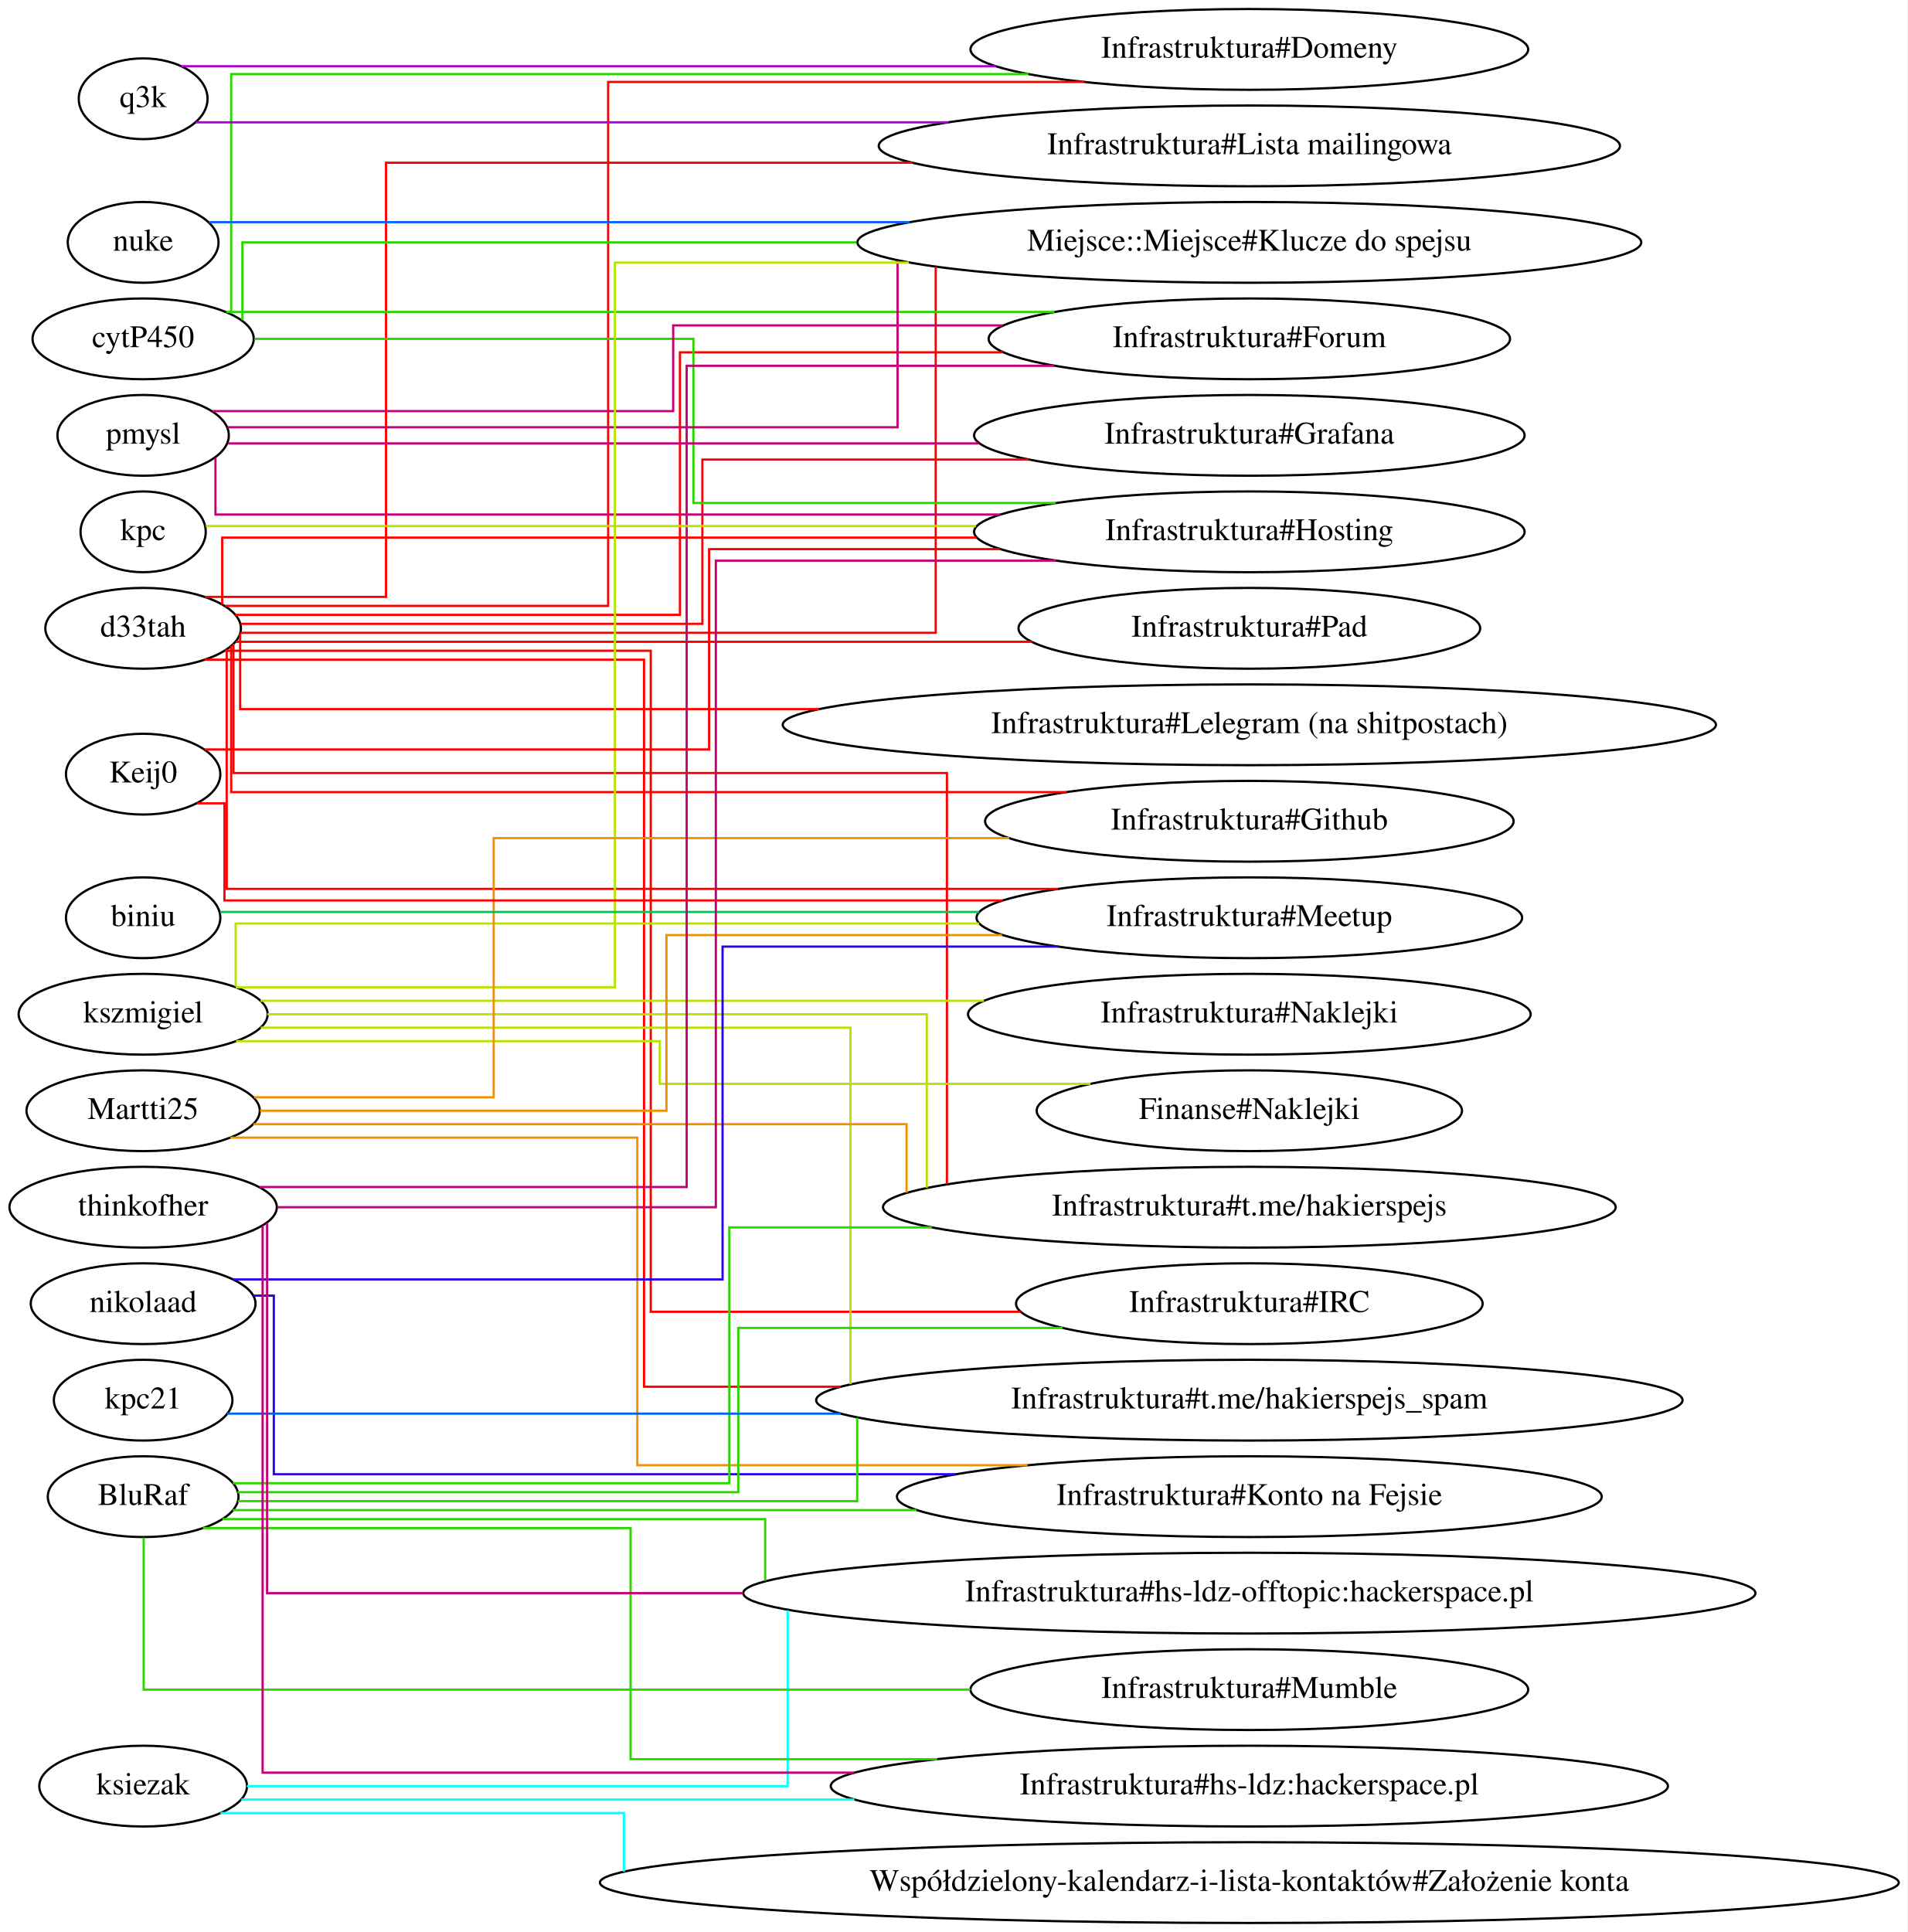
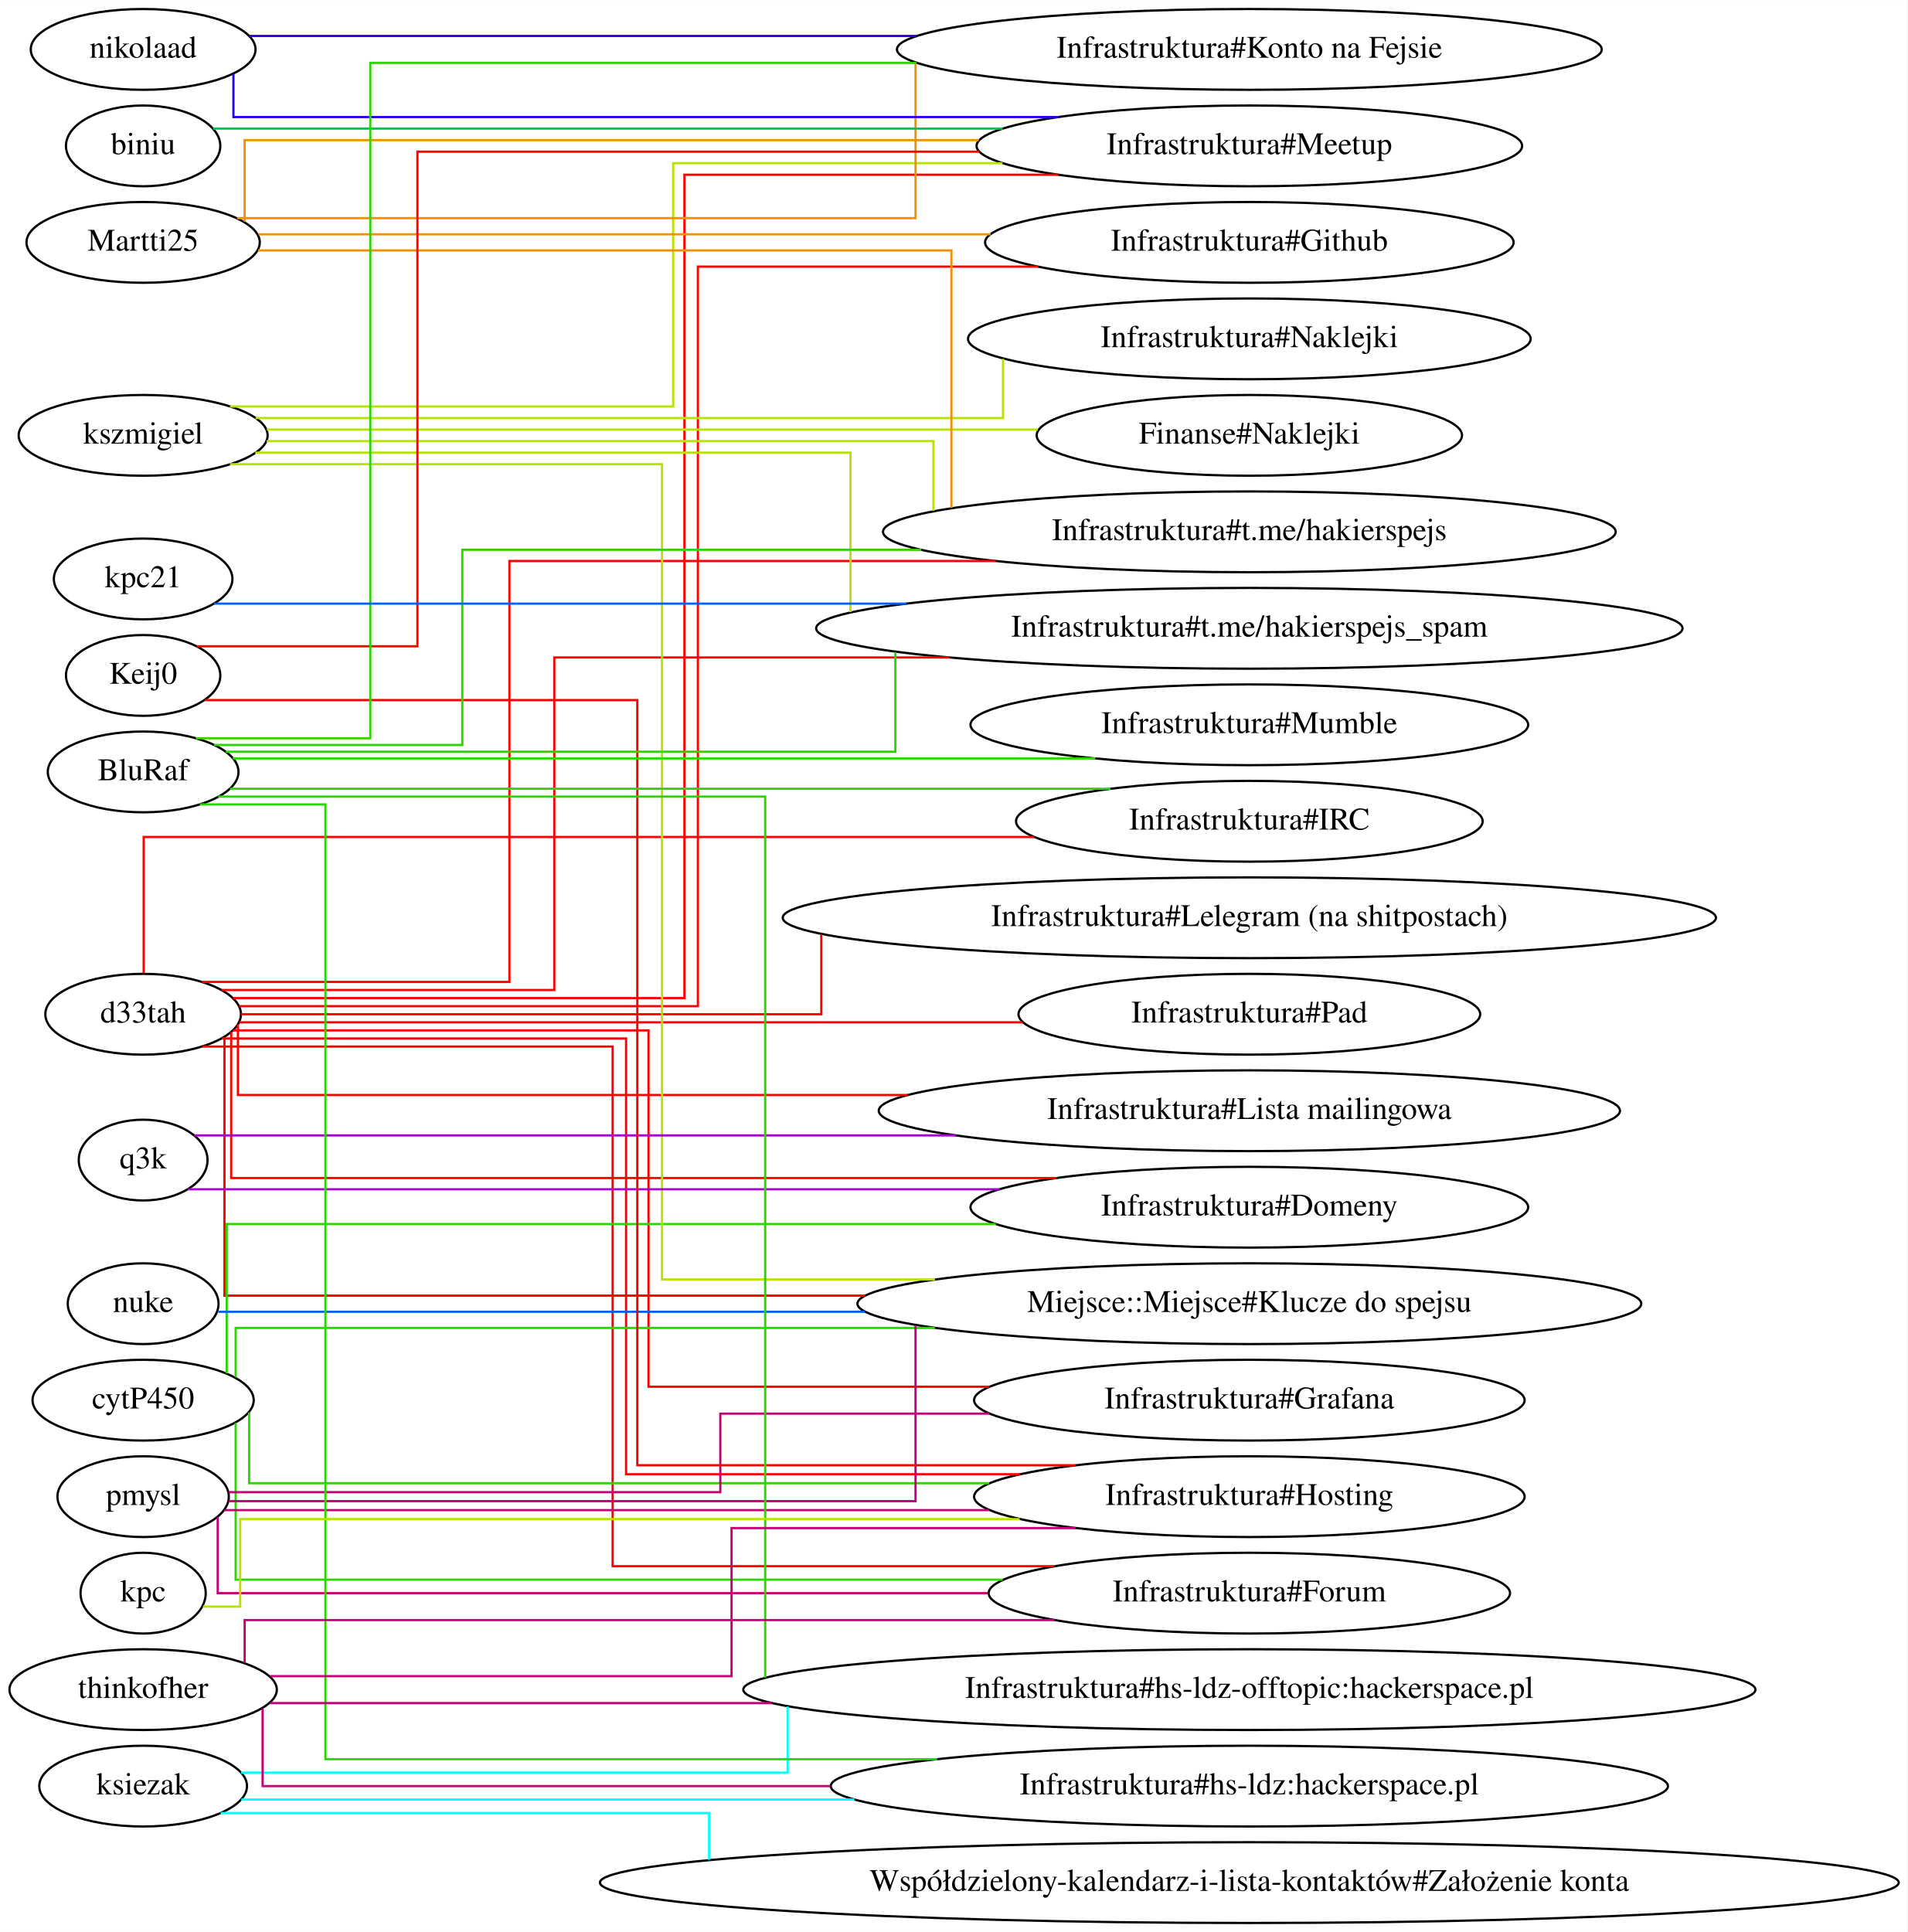
<svg xmlns="http://www.w3.org/2000/svg" width="850pt" height="861pt" viewBox="0.00 0.00 850.04 861.00">
  <g id="graph0" class="graph" transform="scale(1 1) rotate(0) translate(4 857)">
    <polygon fill="#ffffff" stroke="transparent" points="-4,4 -4,-857 846.038,-857 846.038,4 -4,4" />
    <g id="node1" class="node">
-       <ellipse fill="none" stroke="#000000" cx="59.795" cy="-577" rx="43.592" ry="18" />
-       <text text-anchor="middle" x="59.795" y="-573.3" font-family="Times,serif" font-size="14.00" fill="#000000">d33tah</text>
+       <ellipse fill="none" stroke="#000000" cx="59.795" cy="-405" rx="43.592" ry="18" />
+       <text text-anchor="middle" x="59.795" y="-401.3" font-family="Times,serif" font-size="14.00" fill="#000000">d33tah</text>
    </g>
    <g id="node2" class="node">
-       <ellipse fill="none" stroke="#000000" cx="552.814" cy="-706" rx="116.18" ry="18" />
-       <text text-anchor="middle" x="552.814" y="-702.3" font-family="Times,serif" font-size="14.00" fill="#000000">Infrastruktura#Forum</text>
+       <ellipse fill="none" stroke="#000000" cx="552.814" cy="-491" rx="103.981" ry="18" />
+       <text text-anchor="middle" x="552.814" y="-487.3" font-family="Times,serif" font-size="14.00" fill="#000000">Infrastruktura#IRC</text>
    </g>
    <g id="edge1" class="edge">
-       <path fill="none" stroke="#ff0000" d="M100.922,-583C169.325,-583 299.038,-583 299.038,-583 299.038,-583 299.038,-700 299.038,-700 299.038,-700 374.394,-700 442.98,-700" />
+       <path fill="none" stroke="#ff0000" d="M60.038,-423.323C60.038,-446.66 60.038,-484 60.038,-484 60.038,-484 313.57,-484 456.925,-484" />
    </g>
    <g id="node3" class="node">
-       <ellipse fill="none" stroke="#000000" cx="552.814" cy="-620" rx="122.678" ry="18" />
-       <text text-anchor="middle" x="552.814" y="-616.3" font-family="Times,serif" font-size="14.00" fill="#000000">Infrastruktura#Hosting</text>
+       <ellipse fill="none" stroke="#000000" cx="552.814" cy="-577" rx="193.066" ry="18" />
+       <text text-anchor="middle" x="552.814" y="-573.3" font-family="Times,serif" font-size="14.00" fill="#000000">Infrastruktura#t.me/hakierspejs_spam</text>
    </g>
    <g id="edge2" class="edge">
-       <path fill="none" stroke="#ff0000" d="M95.038,-587.622C95.038,-599.6 95.038,-617.429 95.038,-617.429 95.038,-617.429 295.426,-617.429 431.04,-617.429" />
+       <path fill="none" stroke="#ff0000" d="M94.693,-415.8C147.859,-415.8 243.038,-415.8 243.038,-415.8 243.038,-415.8 243.038,-564 243.038,-564 243.038,-564 335.353,-564 419.193,-564" />
    </g>
    <g id="node4" class="node">
-       <ellipse fill="none" stroke="#000000" cx="552.814" cy="-792" rx="165.171" ry="18" />
-       <text text-anchor="middle" x="552.814" y="-788.3" font-family="Times,serif" font-size="14.00" fill="#000000">Infrastruktura#Lista mailingowa</text>
+       <ellipse fill="none" stroke="#000000" cx="552.814" cy="-147" rx="116.18" ry="18" />
+       <text text-anchor="middle" x="552.814" y="-143.3" font-family="Times,serif" font-size="14.00" fill="#000000">Infrastruktura#Forum</text>
    </g>
    <g id="edge3" class="edge">
-       <path fill="none" stroke="#ff0000" d="M87.389,-591C119.459,-591 168.038,-591 168.038,-591 168.038,-591 168.038,-784.5 168.038,-784.5 168.038,-784.5 294.693,-784.5 402.672,-784.5" />
+       <path fill="none" stroke="#ff0000" d="M86.296,-390.6C142.6,-390.6 269.038,-390.6 269.038,-390.6 269.038,-390.6 269.038,-159 269.038,-159 269.038,-159 382.326,-159 465.743,-159" />
    </g>
    <g id="node5" class="node">
-       <ellipse fill="none" stroke="#000000" cx="552.814" cy="-276" rx="103.981" ry="18" />
-       <text text-anchor="middle" x="552.814" y="-272.3" font-family="Times,serif" font-size="14.00" fill="#000000">Infrastruktura#IRC</text>
+       <ellipse fill="none" stroke="#000000" cx="552.814" cy="-319" rx="124.278" ry="18" />
+       <text text-anchor="middle" x="552.814" y="-315.3" font-family="Times,serif" font-size="14.00" fill="#000000">Infrastruktura#Domeny</text>
    </g>
    <g id="edge4" class="edge">
-       <path fill="none" stroke="#ff0000" d="M96.145,-567C160.098,-567 286.038,-567 286.038,-567 286.038,-567 286.038,-272.4 286.038,-272.4 286.038,-272.4 375.504,-272.4 450.815,-272.4" />
+       <path fill="none" stroke="#ff0000" d="M99.038,-397.188C99.038,-378.356 99.038,-332 99.038,-332 99.038,-332 335.374,-332 466.928,-332" />
    </g>
    <g id="node6" class="node">
-       <ellipse fill="none" stroke="#000000" cx="552.814" cy="-749" rx="174.669" ry="18" />
-       <text text-anchor="middle" x="552.814" y="-745.3" font-family="Times,serif" font-size="14.00" fill="#000000">Miejsce::Miejsce#Klucze do spejsu</text>
+       <ellipse fill="none" stroke="#000000" cx="552.814" cy="-792" rx="121.578" ry="18" />
+       <text text-anchor="middle" x="552.814" y="-788.3" font-family="Times,serif" font-size="14.00" fill="#000000">Infrastruktura#Meetup</text>
    </g>
    <g id="edge5" class="edge">
-       <path fill="none" stroke="#ff0000" d="M103.109,-575C197.435,-575 413.038,-575 413.038,-575 413.038,-575 413.038,-700.023 413.038,-738.115" />
+       <path fill="none" stroke="#ff0000" d="M99.902,-412.2C168.5,-412.2 301.038,-412.2 301.038,-412.2 301.038,-412.2 301.038,-779.143 301.038,-779.143 301.038,-779.143 394.532,-779.143 467.574,-779.143" />
    </g>
    <g id="node7" class="node">
-       <ellipse fill="none" stroke="#000000" cx="552.814" cy="-663" rx="122.678" ry="18" />
-       <text text-anchor="middle" x="552.814" y="-659.3" font-family="Times,serif" font-size="14.00" fill="#000000">Infrastruktura#Grafana</text>
+       <ellipse fill="none" stroke="#000000" cx="552.814" cy="-362" rx="165.171" ry="18" />
+       <text text-anchor="middle" x="552.814" y="-358.3" font-family="Times,serif" font-size="14.00" fill="#000000">Infrastruktura#Lista mailingowa</text>
    </g>
    <g id="edge6" class="edge">
-       <path fill="none" stroke="#ff0000" d="M103.21,-579C174.619,-579 309.038,-579 309.038,-579 309.038,-579 309.038,-652.2 309.038,-652.2 309.038,-652.2 386.707,-652.2 454.363,-652.2" />
+       <path fill="none" stroke="#ff0000" d="M102.038,-400.586C102.038,-390.973 102.038,-369 102.038,-369 102.038,-369 269.697,-369 400.516,-369" />
    </g>
    <g id="node8" class="node">
-       <ellipse fill="none" stroke="#000000" cx="552.814" cy="-534" rx="207.963" ry="18" />
-       <text text-anchor="middle" x="552.814" y="-530.3" font-family="Times,serif" font-size="14.00" fill="#000000">Infrastruktura#Lelegram (na shitpostach)</text>
+       <ellipse fill="none" stroke="#000000" cx="552.814" cy="-233" rx="122.678" ry="18" />
+       <text text-anchor="middle" x="552.814" y="-229.3" font-family="Times,serif" font-size="14.00" fill="#000000">Infrastruktura#Grafana</text>
    </g>
    <g id="edge7" class="edge">
-       <path fill="none" stroke="#ff0000" d="M103.038,-574.638C103.038,-566.629 103.038,-541 103.038,-541 103.038,-541 238.757,-541 361.09,-541" />
+       <path fill="none" stroke="#ff0000" d="M99.804,-397.8C164.53,-397.8 285.038,-397.8 285.038,-397.8 285.038,-397.8 285.038,-239 285.038,-239 285.038,-239 364.551,-239 436.921,-239" />
    </g>
    <g id="node9" class="node">
-       <ellipse fill="none" stroke="#000000" cx="552.814" cy="-577" rx="102.882" ry="18" />
-       <text text-anchor="middle" x="552.814" y="-573.3" font-family="Times,serif" font-size="14.00" fill="#000000">Infrastruktura#Pad</text>
+       <ellipse fill="none" stroke="#000000" cx="552.814" cy="-620" rx="163.271" ry="18" />
+       <text text-anchor="middle" x="552.814" y="-616.3" font-family="Times,serif" font-size="14.00" fill="#000000">Infrastruktura#t.me/hakierspejs</text>
    </g>
    <g id="edge8" class="edge">
-       <path fill="none" stroke="#ff0000" d="M100.981,-571C178.51,-571 348.017,-571 455.949,-571" />
+       <path fill="none" stroke="#ff0000" d="M86.023,-419.4C132.168,-419.4 223.038,-419.4 223.038,-419.4 223.038,-419.4 223.038,-607 223.038,-607 223.038,-607 344.322,-607 439.785,-607" />
    </g>
    <g id="node10" class="node">
-       <ellipse fill="none" stroke="#000000" cx="552.814" cy="-233" rx="193.066" ry="18" />
-       <text text-anchor="middle" x="552.814" y="-229.3" font-family="Times,serif" font-size="14.00" fill="#000000">Infrastruktura#t.me/hakierspejs_spam</text>
+       <ellipse fill="none" stroke="#000000" cx="552.814" cy="-276" rx="174.669" ry="18" />
+       <text text-anchor="middle" x="552.814" y="-272.3" font-family="Times,serif" font-size="14.00" fill="#000000">Miejsce::Miejsce#Klucze do spejsu</text>
    </g>
    <g id="edge9" class="edge">
-       <path fill="none" stroke="#ff0000" d="M87.169,-563C146.781,-563 283.038,-563 283.038,-563 283.038,-563 283.038,-239 283.038,-239 283.038,-239 322.17,-239 370.627,-239" />
+       <path fill="none" stroke="#ff0000" d="M96.038,-394.738C96.038,-364.789 96.038,-279.6 96.038,-279.6 96.038,-279.6 251.816,-279.6 381.428,-279.6" />
    </g>
    <g id="node11" class="node">
-       <ellipse fill="none" stroke="#000000" cx="552.814" cy="-448" rx="121.578" ry="18" />
-       <text text-anchor="middle" x="552.814" y="-444.3" font-family="Times,serif" font-size="14.00" fill="#000000">Infrastruktura#Meetup</text>
+       <ellipse fill="none" stroke="#000000" cx="552.814" cy="-448" rx="207.963" ry="18" />
+       <text text-anchor="middle" x="552.814" y="-444.3" font-family="Times,serif" font-size="14.00" fill="#000000">Infrastruktura#Lelegram (na shitpostach)</text>
    </g>
    <g id="edge10" class="edge">
-       <path fill="none" stroke="#ff0000" d="M97.038,-567.495C97.038,-539.757 97.038,-460.857 97.038,-460.857 97.038,-460.857 335.702,-460.857 467.62,-460.857" />
+       <path fill="none" stroke="#ff0000" d="M103.421,-405C187.121,-405 362.038,-405 362.038,-405 362.038,-405 362.038,-428.19 362.038,-440.51" />
    </g>
    <g id="node12" class="node">
-       <ellipse fill="none" stroke="#000000" cx="552.814" cy="-491" rx="117.779" ry="18" />
-       <text text-anchor="middle" x="552.814" y="-487.3" font-family="Times,serif" font-size="14.00" fill="#000000">Infrastruktura#Github</text>
+       <ellipse fill="none" stroke="#000000" cx="552.814" cy="-405" rx="102.882" ry="18" />
+       <text text-anchor="middle" x="552.814" y="-401.3" font-family="Times,serif" font-size="14.00" fill="#000000">Infrastruktura#Pad</text>
    </g>
    <g id="edge11" class="edge">
-       <path fill="none" stroke="#ff0000" d="M99.038,-569.188C99.038,-550.356 99.038,-504 99.038,-504 99.038,-504 340.842,-504 471.426,-504" />
+       <path fill="none" stroke="#ff0000" d="M102.684,-401.4C179.995,-401.4 344.64,-401.4 451.924,-401.4" />
    </g>
    <g id="node13" class="node">
-       <ellipse fill="none" stroke="#000000" cx="552.814" cy="-319" rx="163.271" ry="18" />
-       <text text-anchor="middle" x="552.814" y="-315.3" font-family="Times,serif" font-size="14.00" fill="#000000">Infrastruktura#t.me/hakierspejs</text>
+       <ellipse fill="none" stroke="#000000" cx="552.814" cy="-190" rx="122.678" ry="18" />
+       <text text-anchor="middle" x="552.814" y="-186.3" font-family="Times,serif" font-size="14.00" fill="#000000">Infrastruktura#Hosting</text>
    </g>
    <g id="edge12" class="edge">
-       <path fill="none" stroke="#ff0000" d="M100.038,-570.097C100.038,-553.458 100.038,-512.5 100.038,-512.5 100.038,-512.5 418.038,-512.5 418.038,-512.5 418.038,-512.5 418.038,-369.595 418.038,-329.403" />
+       <path fill="none" stroke="#ff0000" d="M94.856,-394.2C155.848,-394.2 275.038,-394.2 275.038,-394.2 275.038,-394.2 275.038,-200 275.038,-200 275.038,-200 371.361,-200 450.564,-200" />
    </g>
    <g id="node14" class="node">
-       <ellipse fill="none" stroke="#000000" cx="552.814" cy="-835" rx="124.278" ry="18" />
-       <text text-anchor="middle" x="552.814" y="-831.3" font-family="Times,serif" font-size="14.00" fill="#000000">Infrastruktura#Domeny</text>
+       <ellipse fill="none" stroke="#000000" cx="552.814" cy="-749" rx="117.779" ry="18" />
+       <text text-anchor="middle" x="552.814" y="-745.3" font-family="Times,serif" font-size="14.00" fill="#000000">Infrastruktura#Github</text>
    </g>
    <g id="edge13" class="edge">
-       <path fill="none" stroke="#ff0000" d="M96.369,-587C155.864,-587 267.038,-587 267.038,-587 267.038,-587 267.038,-820.5 267.038,-820.5 267.038,-820.5 394.546,-820.5 479.219,-820.5" />
+       <path fill="none" stroke="#ff0000" d="M102.579,-408.6C173.343,-408.6 307.038,-408.6 307.038,-408.6 307.038,-408.6 307.038,-738.2 307.038,-738.2 307.038,-738.2 389.183,-738.2 458.493,-738.2" />
    </g>
    <g id="node15" class="node">
-       <ellipse fill="none" stroke="#000000" cx="59.795" cy="-706" rx="49.291" ry="18" />
-       <text text-anchor="middle" x="59.795" y="-702.3" font-family="Times,serif" font-size="14.00" fill="#000000">cytP450</text>
+       <ellipse fill="none" stroke="#000000" cx="59.795" cy="-233" rx="49.291" ry="18" />
+       <text text-anchor="middle" x="59.795" y="-229.3" font-family="Times,serif" font-size="14.00" fill="#000000">cytP450</text>
+     </g>
+     <g id="edge16" class="edge">
+       <path fill="none" stroke="#2bd500" d="M101.038,-222.868C101.038,-201.341 101.038,-153 101.038,-153 101.038,-153 309.148,-153 442.875,-153" />
    </g>
    <g id="edge15" class="edge">
-       <path fill="none" stroke="#2bd500" d="M96.851,-718C174.67,-718 356.895,-718 465.955,-718" />
+       <path fill="none" stroke="#2bd500" d="M97.038,-244.923C97.038,-266.883 97.038,-311.5 97.038,-311.5 97.038,-311.5 304.881,-311.5 439.857,-311.5" />
+     </g>
+     <g id="edge17" class="edge">
+       <path fill="none" stroke="#2bd500" d="M101.038,-243.188C101.038,-252.622 101.038,-265.2 101.038,-265.2 101.038,-265.2 280.003,-265.2 412.654,-265.2" />
    </g>
    <g id="edge14" class="edge">
-       <path fill="none" stroke="#2bd500" d="M109.423,-706C181.084,-706 305.038,-706 305.038,-706 305.038,-706 305.038,-632.857 305.038,-632.857 305.038,-632.857 394.994,-632.857 466.502,-632.857" />
-     </g>
-     <g id="edge17" class="edge">
-       <path fill="none" stroke="#2bd500" d="M104.038,-714.291C104.038,-726.786 104.038,-749 104.038,-749 104.038,-749 251.76,-749 377.699,-749" />
-     </g>
-     <g id="edge16" class="edge">
-       <path fill="none" stroke="#2bd500" d="M99.038,-717.314C99.038,-746.849 99.038,-824 99.038,-824 99.038,-824 320.892,-824 454.351,-824" />
+       <path fill="none" stroke="#2bd500" d="M107.038,-227.541C107.038,-217.248 107.038,-196 107.038,-196 107.038,-196 304.774,-196 436.855,-196" />
    </g>
    <g id="node16" class="node">
-       <ellipse fill="none" stroke="#000000" cx="59.795" cy="-749" rx="33.595" ry="18" />
-       <text text-anchor="middle" x="59.795" y="-745.3" font-family="Times,serif" font-size="14.00" fill="#000000">nuke</text>
+       <ellipse fill="none" stroke="#000000" cx="59.795" cy="-276" rx="33.595" ry="18" />
+       <text text-anchor="middle" x="59.795" y="-272.3" font-family="Times,serif" font-size="14.00" fill="#000000">nuke</text>
    </g>
    <g id="edge18" class="edge">
-       <path fill="none" stroke="#0061f2" d="M89.159,-758C149.38,-758 290.525,-758 401.378,-758" />
+       <path fill="none" stroke="#0061f2" d="M93.294,-272.4C151.865,-272.4 276.63,-272.4 381.392,-272.4" />
    </g>
    <g id="node17" class="node">
-       <ellipse fill="none" stroke="#000000" cx="59.795" cy="-663" rx="38.194" ry="18" />
-       <text text-anchor="middle" x="59.795" y="-659.3" font-family="Times,serif" font-size="14.00" fill="#000000">pmysl</text>
+       <ellipse fill="none" stroke="#000000" cx="59.795" cy="-190" rx="38.194" ry="18" />
+       <text text-anchor="middle" x="59.795" y="-186.3" font-family="Times,serif" font-size="14.00" fill="#000000">pmysl</text>
+     </g>
+     <g id="edge20" class="edge">
+       <path fill="none" stroke="#c60077" d="M93.038,-180.881C93.038,-168.258 93.038,-147 93.038,-147 93.038,-147 299.985,-147 436.199,-147" />
+     </g>
+     <g id="edge22" class="edge">
+       <path fill="none" stroke="#c60077" d="M98.029,-192C169.689,-192 317.038,-192 317.038,-192 317.038,-192 317.038,-227 317.038,-227 317.038,-227 377.372,-227 436.998,-227" />
    </g>
    <g id="edge21" class="edge">
-       <path fill="none" stroke="#c60077" d="M90.679,-673.8C154.716,-673.8 296.038,-673.8 296.038,-673.8 296.038,-673.8 296.038,-712 296.038,-712 296.038,-712 373.107,-712 442.8,-712" />
+       <path fill="none" stroke="#c60077" d="M97.95,-188C187.578,-188 404.038,-188 404.038,-188 404.038,-188 404.038,-243.334 404.038,-266.246" />
    </g>
    <g id="edge19" class="edge">
-       <path fill="none" stroke="#c60077" d="M92.038,-652.983C92.038,-642.551 92.038,-627.714 92.038,-627.714 92.038,-627.714 305.211,-627.714 441.567,-627.714" />
-     </g>
-     <g id="edge22" class="edge">
-       <path fill="none" stroke="#c60077" d="M97.387,-666.6C185.129,-666.6 396.038,-666.6 396.038,-666.6 396.038,-666.6 396.038,-719.956 396.038,-740.798" />
-     </g>
-     <g id="edge20" class="edge">
-       <path fill="none" stroke="#c60077" d="M97.662,-659.4C168.294,-659.4 322.871,-659.4 432.235,-659.4" />
+       <path fill="none" stroke="#c60077" d="M96.048,-184C166.874,-184 326.338,-184 436.754,-184" />
    </g>
    <g id="node18" class="node">
-       <ellipse fill="none" stroke="#000000" cx="59.795" cy="-405" rx="55.491" ry="18" />
-       <text text-anchor="middle" x="59.795" y="-401.3" font-family="Times,serif" font-size="14.00" fill="#000000">kszmigiel</text>
+       <ellipse fill="none" stroke="#000000" cx="59.795" cy="-663" rx="55.491" ry="18" />
+       <text text-anchor="middle" x="59.795" y="-659.3" font-family="Times,serif" font-size="14.00" fill="#000000">kszmigiel</text>
    </g>
    <g id="edge24" class="edge">
-       <path fill="none" stroke="#b6e400" d="M101.081,-417C162.31,-417 270.038,-417 270.038,-417 270.038,-417 270.038,-740 270.038,-740 270.038,-740 333.997,-740 401.079,-740" />
+       <path fill="none" stroke="#b6e400" d="M109.746,-655.286C198.636,-655.286 375.038,-655.286 375.038,-655.286 375.038,-655.286 375.038,-603.605 375.038,-584.225" />
+     </g>
+     <g id="edge25" class="edge">
+       <path fill="none" stroke="#b6e400" d="M98.541,-675.857C165.562,-675.857 296.038,-675.857 296.038,-675.857 296.038,-675.857 296.038,-784.286 296.038,-784.286 296.038,-784.286 373.107,-784.286 442.8,-784.286" />
+     </g>
+     <g id="edge27" class="edge">
+       <path fill="none" stroke="#b6e400" d="M114.833,-660.429C213.901,-660.429 412.038,-660.429 412.038,-660.429 412.038,-660.429 412.038,-641.32 412.038,-629.377" />
+     </g>
+     <g id="edge28" class="edge">
+       <path fill="none" stroke="#b6e400" d="M98.5,-650.143C164.329,-650.143 291.038,-650.143 291.038,-650.143 291.038,-650.143 291.038,-286.8 291.038,-286.8 291.038,-286.8 350.49,-286.8 412.73,-286.8" />
+     </g>
+     <g id="node19" class="node">
+       <ellipse fill="none" stroke="#000000" cx="552.814" cy="-706" rx="125.378" ry="18" />
+       <text text-anchor="middle" x="552.814" y="-702.3" font-family="Times,serif" font-size="14.00" fill="#000000">Infrastruktura#Naklejki</text>
    </g>
    <g id="edge23" class="edge">
-       <path fill="none" stroke="#b6e400" d="M112.205,-399C201.845,-399 375.038,-399 375.038,-399 375.038,-399 375.038,-271.906 375.038,-240.133" />
+       <path fill="none" stroke="#b6e400" d="M109.897,-670.714C213.78,-670.714 443.038,-670.714 443.038,-670.714 443.038,-670.714 443.038,-686.643 443.038,-697.096" />
+     </g>
+     <g id="node20" class="node">
+       <ellipse fill="none" stroke="#000000" cx="552.814" cy="-663" rx="94.783" ry="18" />
+       <text text-anchor="middle" x="552.814" y="-659.3" font-family="Times,serif" font-size="14.00" fill="#000000">Finanse#Naklejki</text>
    </g>
    <g id="edge26" class="edge">
-       <path fill="none" stroke="#b6e400" d="M101.038,-417.35C101.038,-429.239 101.038,-445.429 101.038,-445.429 101.038,-445.429 298.508,-445.429 432.34,-445.429" />
-     </g>
-     <g id="edge27" class="edge">
-       <path fill="none" stroke="#b6e400" d="M115.133,-405C213.611,-405 409.038,-405 409.038,-405 409.038,-405 409.038,-349.313 409.038,-327.56" />
-     </g>
-     <g id="node19" class="node">
-       <ellipse fill="none" stroke="#000000" cx="552.814" cy="-362" rx="94.783" ry="18" />
-       <text text-anchor="middle" x="552.814" y="-358.3" font-family="Times,serif" font-size="14.00" fill="#000000">Finanse#Naklejki</text>
-     </g>
-     <g id="edge25" class="edge">
-       <path fill="none" stroke="#b6e400" d="M101.224,-393C167.512,-393 290.038,-393 290.038,-393 290.038,-393 290.038,-374 290.038,-374 290.038,-374 404.219,-374 482.049,-374" />
-     </g>
-     <g id="node20" class="node">
-       <ellipse fill="none" stroke="#000000" cx="552.814" cy="-405" rx="125.378" ry="18" />
-       <text text-anchor="middle" x="552.814" y="-401.3" font-family="Times,serif" font-size="14.00" fill="#000000">Infrastruktura#Naklejki</text>
-     </g>
-     <g id="edge28" class="edge">
-       <path fill="none" stroke="#b6e400" d="M112.09,-411C188.295,-411 331.935,-411 434.522,-411" />
+       <path fill="none" stroke="#b6e400" d="M114.915,-665.571C198.086,-665.571 356.736,-665.571 458.512,-665.571" />
    </g>
    <g id="node21" class="node">
      <ellipse fill="none" stroke="#000000" cx="59.795" cy="-61" rx="46.292" ry="18" />
      <text text-anchor="middle" x="59.795" y="-57.3" font-family="Times,serif" font-size="14.00" fill="#000000">ksiezak</text>
    </g>
    <g id="node22" class="node">
+       <ellipse fill="none" stroke="#000000" cx="552.814" cy="-104" rx="225.56" ry="18" />
+       <text text-anchor="middle" x="552.814" y="-100.3" font-family="Times,serif" font-size="14.00" fill="#000000">Infrastruktura#hs-ldz-offtopic:hackerspace.pl</text>
+     </g>
+     <g id="edge29" class="edge">
+       <path fill="none" stroke="#00ffff" d="M103.421,-67C183.776,-67 347.038,-67 347.038,-67 347.038,-67 347.038,-85.701 347.038,-96.513" />
+     </g>
+     <g id="node23" class="node">
+       <ellipse fill="none" stroke="#000000" cx="552.814" cy="-18" rx="289.449" ry="18" />
+       <text text-anchor="middle" x="552.814" y="-14.3" font-family="Times,serif" font-size="14.00" fill="#000000">Współdzielony-kalendarz-i-lista-kontaktów#Założenie konta</text>
+     </g>
+     <g id="edge30" class="edge">
+       <path fill="none" stroke="#00ffff" d="M94.339,-49C163.422,-49 312.038,-49 312.038,-49 312.038,-49 312.038,-37.191 312.038,-28.151" />
+     </g>
+     <g id="node24" class="node">
      <ellipse fill="none" stroke="#000000" cx="552.814" cy="-61" rx="186.567" ry="18" />
      <text text-anchor="middle" x="552.814" y="-57.3" font-family="Times,serif" font-size="14.00" fill="#000000">Infrastruktura#hs-ldz:hackerspace.pl</text>
    </g>
-     <g id="edge29" class="edge">
+     <g id="edge31" class="edge">
      <path fill="none" stroke="#00ffff" d="M103.547,-55C164.584,-55 278.833,-55 376.84,-55" />
    </g>
-     <g id="node23" class="node">
-       <ellipse fill="none" stroke="#000000" cx="552.814" cy="-147" rx="225.56" ry="18" />
-       <text text-anchor="middle" x="552.814" y="-143.3" font-family="Times,serif" font-size="14.00" fill="#000000">Infrastruktura#hs-ldz-offtopic:hackerspace.pl</text>
-     </g>
-     <g id="edge30" class="edge">
-       <path fill="none" stroke="#00ffff" d="M105.945,-61C187.142,-61 347.038,-61 347.038,-61 347.038,-61 347.038,-118.321 347.038,-139.368" />
-     </g>
-     <g id="node24" class="node">
-       <ellipse fill="none" stroke="#000000" cx="552.814" cy="-18" rx="289.449" ry="18" />
-       <text text-anchor="middle" x="552.814" y="-14.3" font-family="Times,serif" font-size="14.00" fill="#000000">Współdzielony-kalendarz-i-lista-kontaktów#Założenie konta</text>
-     </g>
-     <g id="edge31" class="edge">
-       <path fill="none" stroke="#00ffff" d="M94.217,-49C154.778,-49 274.038,-49 274.038,-49 274.038,-49 274.038,-31.562 274.038,-22.844" />
-     </g>
    <g id="node25" class="node">
-       <ellipse fill="none" stroke="#000000" cx="59.795" cy="-813" rx="28.695" ry="18" />
-       <text text-anchor="middle" x="59.795" y="-809.3" font-family="Times,serif" font-size="14.00" fill="#000000">q3k</text>
+       <ellipse fill="none" stroke="#000000" cx="59.795" cy="-340" rx="28.695" ry="18" />
+       <text text-anchor="middle" x="59.795" y="-336.3" font-family="Times,serif" font-size="14.00" fill="#000000">q3k</text>
    </g>
    <g id="edge32" class="edge">
-       <path fill="none" stroke="#ab00d5" d="M83.242,-802.5C142.518,-802.5 301.936,-802.5 418.633,-802.5" />
+       <path fill="none" stroke="#ab00d5" d="M79.732,-327C139.677,-327 321.522,-327 441.502,-327" />
    </g>
    <g id="edge33" class="edge">
-       <path fill="none" stroke="#ab00d5" d="M76.766,-827.5C133.192,-827.5 317.839,-827.5 439.891,-827.5" />
+       <path fill="none" stroke="#ab00d5" d="M82.585,-351C141.908,-351 304.657,-351 422.071,-351" />
    </g>
    <g id="node26" class="node">
-       <ellipse fill="none" stroke="#000000" cx="59.795" cy="-362" rx="51.991" ry="18" />
-       <text text-anchor="middle" x="59.795" y="-358.3" font-family="Times,serif" font-size="14.00" fill="#000000">Martti25</text>
+       <ellipse fill="none" stroke="#000000" cx="59.795" cy="-749" rx="51.991" ry="18" />
+       <text text-anchor="middle" x="59.795" y="-745.3" font-family="Times,serif" font-size="14.00" fill="#000000">Martti25</text>
+     </g>
+     <g id="edge34" class="edge">
+       <path fill="none" stroke="#f29100" d="M105.038,-758.222C105.038,-771.538 105.038,-794.571 105.038,-794.571 105.038,-794.571 299.605,-794.571 432.229,-794.571" />
    </g>
    <g id="edge35" class="edge">
-       <path fill="none" stroke="#f29100" d="M111.849,-362C180.591,-362 293.038,-362 293.038,-362 293.038,-362 293.038,-440.286 293.038,-440.286 293.038,-440.286 371.844,-440.286 442.646,-440.286" />
+       <path fill="none" stroke="#f29100" d="M111.026,-745.4C210.483,-745.4 420.038,-745.4 420.038,-745.4 420.038,-745.4 420.038,-661.017 420.038,-630.692" />
+     </g>
+     <g id="edge37" class="edge">
+       <path fill="none" stroke="#f29100" d="M111.161,-752.6C187.863,-752.6 334.337,-752.6 437.521,-752.6" />
+     </g>
+     <g id="node27" class="node">
+       <ellipse fill="none" stroke="#000000" cx="552.814" cy="-835" rx="157.072" ry="18" />
+       <text text-anchor="middle" x="552.814" y="-831.3" font-family="Times,serif" font-size="14.00" fill="#000000">Infrastruktura#Konto na Fejsie</text>
    </g>
    <g id="edge36" class="edge">
-       <path fill="none" stroke="#f29100" d="M109.231,-368C155.006,-368 216.038,-368 216.038,-368 216.038,-368 216.038,-483.5 216.038,-483.5 216.038,-483.5 347.18,-483.5 445.793,-483.5" />
-     </g>
-     <g id="edge37" class="edge">
-       <path fill="none" stroke="#f29100" d="M108.906,-356C203.13,-356 400.038,-356 400.038,-356 400.038,-356 400.038,-336.046 400.038,-325.445" />
-     </g>
-     <g id="node27" class="node">
-       <ellipse fill="none" stroke="#000000" cx="552.814" cy="-190" rx="157.072" ry="18" />
-       <text text-anchor="middle" x="552.814" y="-186.3" font-family="Times,serif" font-size="14.00" fill="#000000">Infrastruktura#Konto na Fejsie</text>
-     </g>
-     <g id="edge34" class="edge">
-       <path fill="none" stroke="#f29100" d="M98.663,-350C161.89,-350 280.038,-350 280.038,-350 280.038,-350 280.038,-204 280.038,-204 280.038,-204 375.886,-204 453.95,-204" />
+       <path fill="none" stroke="#f29100" d="M101.662,-759.8C193.403,-759.8 404.038,-759.8 404.038,-759.8 404.038,-759.8 404.038,-811.371 404.038,-829.099" />
    </g>
    <g id="node28" class="node">
-       <ellipse fill="none" stroke="#000000" cx="59.795" cy="-448" rx="34.394" ry="18" />
-       <text text-anchor="middle" x="59.795" y="-444.3" font-family="Times,serif" font-size="14.00" fill="#000000">biniu</text>
+       <ellipse fill="none" stroke="#000000" cx="59.795" cy="-792" rx="34.394" ry="18" />
+       <text text-anchor="middle" x="59.795" y="-788.3" font-family="Times,serif" font-size="14.00" fill="#000000">biniu</text>
    </g>
    <g id="edge38" class="edge">
-       <path fill="none" stroke="#00c64f" d="M94.071,-450.571C162.967,-450.571 321.146,-450.571 432.413,-450.571" />
+       <path fill="none" stroke="#00c64f" d="M91.009,-799.714C160.279,-799.714 329.659,-799.714 442.877,-799.714" />
    </g>
    <g id="node29" class="node">
-       <ellipse fill="none" stroke="#000000" cx="59.795" cy="-276" rx="50.091" ry="18" />
-       <text text-anchor="middle" x="59.795" y="-272.3" font-family="Times,serif" font-size="14.00" fill="#000000">nikolaad</text>
+       <ellipse fill="none" stroke="#000000" cx="59.795" cy="-835" rx="50.091" ry="18" />
+       <text text-anchor="middle" x="59.795" y="-831.3" font-family="Times,serif" font-size="14.00" fill="#000000">nikolaad</text>
+     </g>
+     <g id="edge39" class="edge">
+       <path fill="none" stroke="#2e00e4" d="M100.038,-824.118C100.038,-815.484 100.038,-804.857 100.038,-804.857 100.038,-804.857 336.492,-804.857 467.65,-804.857" />
    </g>
    <g id="edge40" class="edge">
-       <path fill="none" stroke="#2e00e4" d="M99.862,-286.8C172.398,-286.8 318.038,-286.8 318.038,-286.8 318.038,-286.8 318.038,-435.143 318.038,-435.143 318.038,-435.143 400.534,-435.143 467.722,-435.143" />
-     </g>
-     <g id="edge39" class="edge">
-       <path fill="none" stroke="#2e00e4" d="M108.938,-279.6C114.398,-279.6 118.038,-279.6 118.038,-279.6 118.038,-279.6 118.038,-200 118.038,-200 118.038,-200 293.76,-200 421.777,-200" />
+       <path fill="none" stroke="#2e00e4" d="M107.067,-841C174.913,-841 302.897,-841 404.383,-841" />
    </g>
    <g id="node30" class="node">
-       <ellipse fill="none" stroke="#000000" cx="59.795" cy="-512" rx="34.394" ry="18" />
-       <text text-anchor="middle" x="59.795" y="-508.3" font-family="Times,serif" font-size="14.00" fill="#000000">Keij0</text>
+       <ellipse fill="none" stroke="#000000" cx="59.795" cy="-556" rx="34.394" ry="18" />
+       <text text-anchor="middle" x="59.795" y="-552.3" font-family="Times,serif" font-size="14.00" fill="#000000">Keij0</text>
    </g>
    <g id="edge42" class="edge">
-       <path fill="none" stroke="#ff0000" d="M87.269,-523C152.645,-523 312.038,-523 312.038,-523 312.038,-523 312.038,-612.286 312.038,-612.286 312.038,-612.286 378.501,-612.286 441.588,-612.286" />
+       <path fill="none" stroke="#ff0000" d="M83.655,-569C119.23,-569 182.038,-569 182.038,-569 182.038,-569 182.038,-789.429 182.038,-789.429 182.038,-789.429 324.169,-789.429 432.433,-789.429" />
    </g>
    <g id="edge41" class="edge">
-       <path fill="none" stroke="#ff0000" d="M83.768,-499C90.508,-499 96.038,-499 96.038,-499 96.038,-499 96.038,-455.714 96.038,-455.714 96.038,-455.714 307.664,-455.714 442.823,-455.714" />
+       <path fill="none" stroke="#ff0000" d="M87.243,-545C146.284,-545 280.038,-545 280.038,-545 280.038,-545 280.038,-204 280.038,-204 280.038,-204 394.732,-204 475.377,-204" />
    </g>
    <g id="node31" class="node">
-       <ellipse fill="none" stroke="#000000" cx="59.795" cy="-190" rx="42.494" ry="18" />
-       <text text-anchor="middle" x="59.795" y="-186.3" font-family="Times,serif" font-size="14.00" fill="#000000">BluRaf</text>
+       <ellipse fill="none" stroke="#000000" cx="59.795" cy="-513" rx="42.494" ry="18" />
+       <text text-anchor="middle" x="59.795" y="-509.3" font-family="Times,serif" font-size="14.00" fill="#000000">BluRaf</text>
+     </g>
+     <g id="edge43" class="edge">
+       <path fill="none" stroke="#2bd500" d="M98.481,-505.5C183.607,-505.5 387.76,-505.5 490.918,-505.5" />
+     </g>
+     <g id="edge44" class="edge">
+       <path fill="none" stroke="#2bd500" d="M96.631,-522C183.718,-522 395.038,-522 395.038,-522 395.038,-522 395.038,-550.413 395.038,-566.395" />
+     </g>
+     <g id="edge48" class="edge">
+       <path fill="none" stroke="#2bd500" d="M91.363,-525C133.269,-525 202.038,-525 202.038,-525 202.038,-525 202.038,-612 202.038,-612 202.038,-612 310.344,-612 406.593,-612" />
+     </g>
+     <g id="edge49" class="edge">
+       <path fill="none" stroke="#2bd500" d="M93.237,-502C166.975,-502 337.038,-502 337.038,-502 337.038,-502 337.038,-156.554 337.038,-109.325" />
+     </g>
+     <g id="edge45" class="edge">
+       <path fill="none" stroke="#2bd500" d="M85.055,-498.5C108.904,-498.5 141.038,-498.5 141.038,-498.5 141.038,-498.5 141.038,-73 141.038,-73 141.038,-73 294.191,-73 413.692,-73" />
    </g>
    <g id="edge46" class="edge">
-       <path fill="none" stroke="#2bd500" d="M101.823,-192C176.615,-192 325.038,-192 325.038,-192 325.038,-192 325.038,-265.2 325.038,-265.2 325.038,-265.2 404.547,-265.2 469.615,-265.2" />
+       <path fill="none" stroke="#2bd500" d="M83.276,-528C113.185,-528 161.038,-528 161.038,-528 161.038,-528 161.038,-829 161.038,-829 161.038,-829 293.534,-829 404.421,-829" />
+     </g>
+     <g id="node32" class="node">
+       <ellipse fill="none" stroke="#000000" cx="552.814" cy="-534" rx="124.278" ry="18" />
+       <text text-anchor="middle" x="552.814" y="-530.3" font-family="Times,serif" font-size="14.00" fill="#000000">Infrastruktura#Mumble</text>
    </g>
    <g id="edge47" class="edge">
-       <path fill="none" stroke="#2bd500" d="M102.055,-188C188.623,-188 378.038,-188 378.038,-188 378.038,-188 378.038,-212.269 378.038,-225.162" />
-     </g>
-     <g id="edge48" class="edge">
-       <path fill="none" stroke="#2bd500" d="M99.756,-196C172.938,-196 321.038,-196 321.038,-196 321.038,-196 321.038,-310 321.038,-310 321.038,-310 363.057,-310 411.312,-310" />
-     </g>
-     <g id="edge45" class="edge">
-       <path fill="none" stroke="#2bd500" d="M86.433,-176C144.443,-176 277.038,-176 277.038,-176 277.038,-176 277.038,-73 277.038,-73 277.038,-73 345.176,-73 413.714,-73" />
-     </g>
-     <g id="edge49" class="edge">
-       <path fill="none" stroke="#2bd500" d="M95.189,-180C169.931,-180 337.038,-180 337.038,-180 337.038,-180 337.038,-161.822 337.038,-152.449" />
-     </g>
-     <g id="edge43" class="edge">
-       <path fill="none" stroke="#2bd500" d="M99.723,-184C165.343,-184 299.213,-184 404.507,-184" />
-     </g>
-     <g id="node32" class="node">
-       <ellipse fill="none" stroke="#000000" cx="552.814" cy="-104" rx="124.278" ry="18" />
-       <text text-anchor="middle" x="552.814" y="-100.3" font-family="Times,serif" font-size="14.00" fill="#000000">Infrastruktura#Mumble</text>
-     </g>
-     <g id="edge44" class="edge">
-       <path fill="none" stroke="#2bd500" d="M60.038,-171.762C60.038,-146.517 60.038,-104 60.038,-104 60.038,-104 282.485,-104 428.466,-104" />
+       <path fill="none" stroke="#2bd500" d="M99.723,-519C183.739,-519 379.638,-519 484.193,-519" />
    </g>
    <g id="node33" class="node">
-       <ellipse fill="none" stroke="#000000" cx="59.795" cy="-233" rx="39.794" ry="18" />
-       <text text-anchor="middle" x="59.795" y="-229.3" font-family="Times,serif" font-size="14.00" fill="#000000">kpc21</text>
+       <ellipse fill="none" stroke="#000000" cx="59.795" cy="-599" rx="39.794" ry="18" />
+       <text text-anchor="middle" x="59.795" y="-595.3" font-family="Times,serif" font-size="14.00" fill="#000000">kpc21</text>
    </g>
    <g id="edge50" class="edge">
-       <path fill="none" stroke="#0061f2" d="M97.256,-227C155.288,-227 270.678,-227 370.8,-227" />
+       <path fill="none" stroke="#0061f2" d="M91.385,-588C152.54,-588 290.701,-588 399.995,-588" />
    </g>
    <g id="node34" class="node">
-       <ellipse fill="none" stroke="#000000" cx="59.795" cy="-319" rx="59.59" ry="18" />
-       <text text-anchor="middle" x="59.795" y="-315.3" font-family="Times,serif" font-size="14.00" fill="#000000">thinkofher</text>
+       <ellipse fill="none" stroke="#000000" cx="59.795" cy="-104" rx="59.59" ry="18" />
+       <text text-anchor="middle" x="59.795" y="-100.3" font-family="Times,serif" font-size="14.00" fill="#000000">thinkofher</text>
+     </g>
+     <g id="edge52" class="edge">
+       <path fill="none" stroke="#c60077" d="M105.038,-115.897C105.038,-124.639 105.038,-135 105.038,-135 105.038,-135 335.731,-135 465.947,-135" />
+     </g>
+     <g id="edge51" class="edge">
+       <path fill="none" stroke="#c60077" d="M116.375,-110C193.467,-110 322.038,-110 322.038,-110 322.038,-110 322.038,-176 322.038,-176 322.038,-176 408.284,-176 475.327,-176" />
    </g>
    <g id="edge53" class="edge">
-       <path fill="none" stroke="#c60077" d="M111.762,-328C182.941,-328 302.038,-328 302.038,-328 302.038,-328 302.038,-694 302.038,-694 302.038,-694 393.378,-694 465.808,-694" />
-     </g>
-     <g id="edge51" class="edge">
-       <path fill="none" stroke="#c60077" d="M119.638,-319C195.08,-319 315.038,-319 315.038,-319 315.038,-319 315.038,-607.143 315.038,-607.143 315.038,-607.143 398.588,-607.143 466.635,-607.143" />
-     </g>
-     <g id="edge52" class="edge">
-       <path fill="none" stroke="#c60077" d="M113.038,-310.615C113.038,-266.89 113.038,-67 113.038,-67 113.038,-67 254.369,-67 376.791,-67" />
+       <path fill="none" stroke="#c60077" d="M116.35,-98C171.299,-98 258.2,-98 340.043,-98" />
    </g>
    <g id="edge54" class="edge">
-       <path fill="none" stroke="#c60077" d="M115.038,-312.044C115.038,-279.866 115.038,-147 115.038,-147 115.038,-147 220.039,-147 327.193,-147" />
+       <path fill="none" stroke="#c60077" d="M113.038,-95.709C113.038,-83.214 113.038,-61 113.038,-61 113.038,-61 246.212,-61 365.99,-61" />
    </g>
    <g id="node35" class="node">
-       <ellipse fill="none" stroke="#000000" cx="59.795" cy="-620" rx="27.895" ry="18" />
-       <text text-anchor="middle" x="59.795" y="-616.3" font-family="Times,serif" font-size="14.00" fill="#000000">kpc</text>
+       <ellipse fill="none" stroke="#000000" cx="59.795" cy="-147" rx="27.895" ry="18" />
+       <text text-anchor="middle" x="59.795" y="-143.3" font-family="Times,serif" font-size="14.00" fill="#000000">kpc</text>
    </g>
    <g id="edge55" class="edge">
-       <path fill="none" stroke="#b6e400" d="M87.714,-622.571C152.491,-622.571 316.219,-622.571 430.993,-622.571" />
+       <path fill="none" stroke="#b6e400" d="M86.443,-141C95.342,-141 103.038,-141 103.038,-141 103.038,-141 103.038,-180 103.038,-180 103.038,-180 317.746,-180 450.471,-180" />
    </g>
  </g>
</svg>
